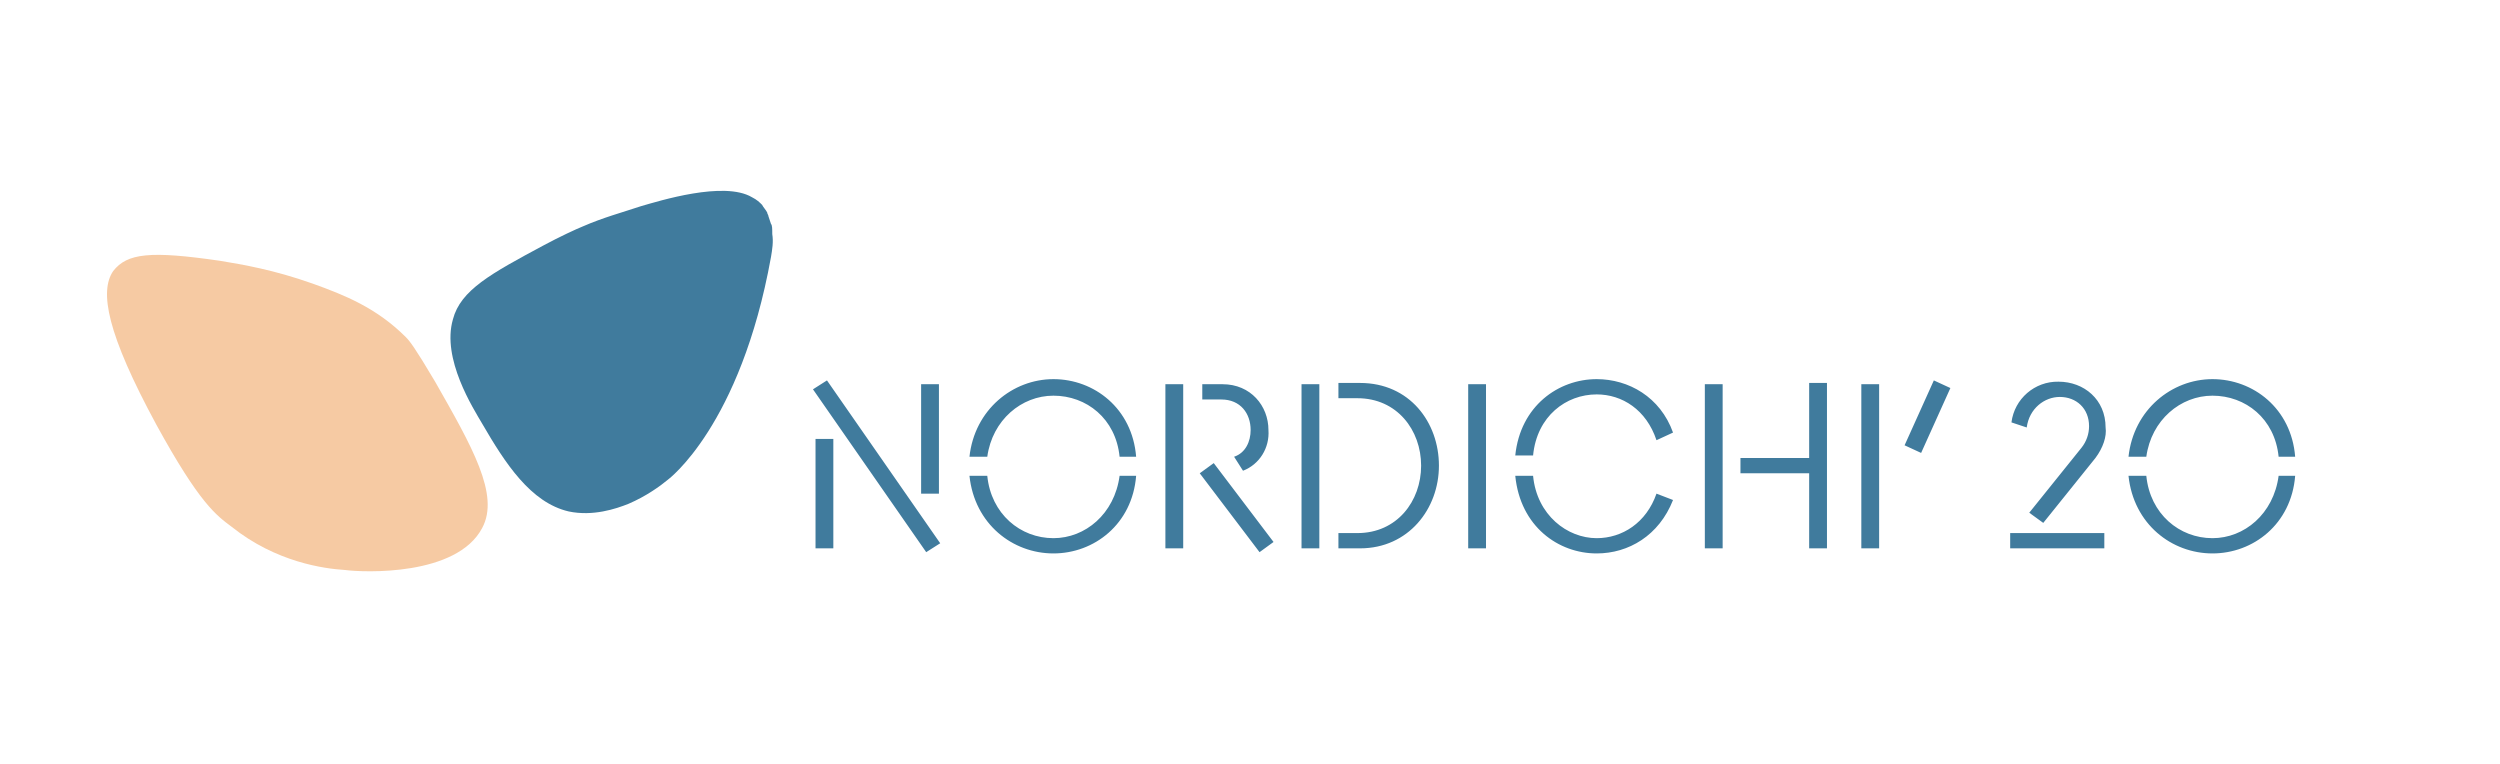
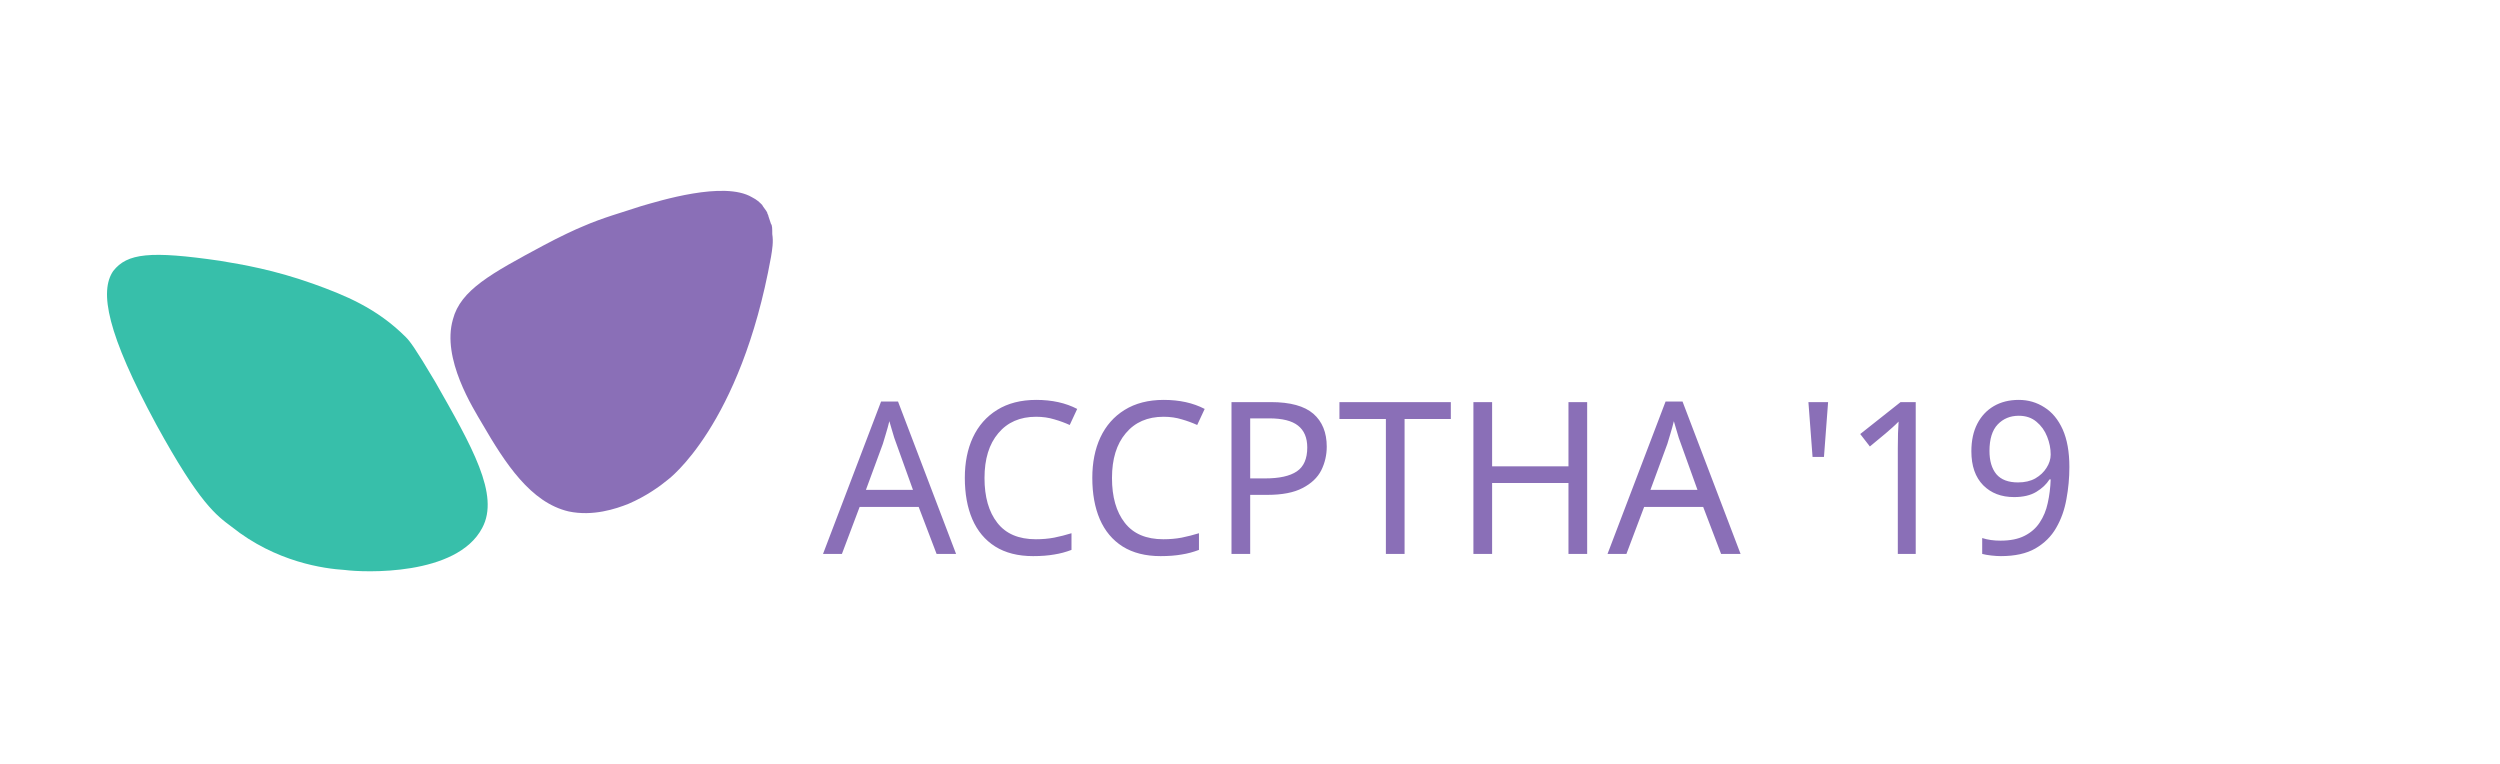
- <svg xmlns="http://www.w3.org/2000/svg" viewBox="0 0 196.5 60">
-   <path d="M73.9 42.7l-1.1.7-8.9-12.8 1.1-.7 8.9 12.8zm-8.4.4h-1.4v-8.6h1.4v8.6zm8.3-4.3h-1.4v-8.6h1.4v8.6zM88 35.9c-.3-3-2.6-4.8-5.2-4.8-2.5 0-4.8 1.9-5.2 4.8h-1.4c.4-3.7 3.4-6.1 6.6-6.1s6.2 2.3 6.5 6.1H88zm1.3 1.5c-.3 3.8-3.3 6.1-6.5 6.1s-6.2-2.3-6.6-6.1h1.4c.3 3 2.6 4.9 5.2 4.9 2.5 0 4.8-1.9 5.2-4.9h1.3zm3.7 5.7h-1.4V30.2H93v12.9zm7.1-.5l-1.1.8-4.7-6.2 1.1-.8 4.7 6.2zM97.7 37l-.7-1.1c.9-.3 1.3-1.2 1.3-2.1 0-1.3-.8-2.4-2.3-2.4h-1.5v-1.2h1.6c2.2 0 3.6 1.7 3.6 3.6.1 1.4-.7 2.7-2 3.2zm6-6.8v12.9h-1.4V30.2h1.4zm3.2 12.9h-1.7v-1.2h1.5c3.1 0 5-2.5 5-5.3s-1.9-5.3-5-5.3h-1.5v-1.2h1.7c3.9 0 6.2 3.1 6.2 6.5s-2.4 6.5-6.2 6.5zm9.9 0h-1.4V30.2h1.4v12.9zm13.4-8.5c-.8-2.4-2.7-3.6-4.7-3.6-2.4 0-4.7 1.7-5 4.8h-1.4c.4-3.9 3.4-6 6.4-6 2.5 0 5 1.4 6 4.2l-1.3.6zm1.3 4.7c-1.1 2.8-3.5 4.2-6 4.2-3 0-6-2.1-6.4-6.1h1.4c.3 3.1 2.7 4.9 5 4.9 2 0 3.9-1.2 4.7-3.5l1.3.5zm3.9 3.8H134V30.2h1.4v12.9zm8.2 0h-1.4v-5.9h-5.4V36h5.4v-5.9h1.4v13zm4.1 0h-1.4V30.2h1.4v12.9zm5.6-12.6l-2.3 5.1-1.3-.6 2.3-5.1 1.3.6zm12.1 12.6H158v-1.2h7.4v1.2zm-.7-7.1l-4.1 5.1-1.1-.8 4.1-5.1c.4-.5.6-1.1.6-1.7 0-1.4-1-2.3-2.3-2.3-1.2 0-2.4.9-2.6 2.4l-1.2-.4a3.66 3.66 0 0 1 3.7-3.2c2 0 3.7 1.4 3.7 3.6.1.7-.2 1.6-.8 2.4zm14.4-.1c-.3-3-2.6-4.8-5.2-4.8-2.5 0-4.8 1.9-5.2 4.8h-1.4c.4-3.7 3.4-6.1 6.6-6.1s6.2 2.3 6.5 6.1h-1.3zm1.3 1.5c-.3 3.8-3.3 6.1-6.5 6.1s-6.2-2.3-6.6-6.1h1.4c.3 3 2.6 4.9 5.2 4.9 2.5 0 4.8-1.9 5.2-4.9h1.3z" fill="#407b9d" />
-   <path fill="#f6caa3" d="M12.3 33.4c3.4 6.2 4.7 7.1 5.9 8 3.5 2.8 7.3 3.3 8.9 3.4 1.5.2 8.8.5 10.8-3.3 1.4-2.6-.8-6.4-3.7-11.5-1.6-2.7-2-3.2-2.3-3.5-2.3-2.3-4.8-3.3-7.3-4.2-3.1-1.1-5.5-1.5-7.3-1.8-5.5-.8-7.3-.6-8.4.8-1.1 1.6-.5 4.9 3.4 12.1" />
-   <path fill="#407b9d" d="M44.7 40.2c1.9.4 3.7-.2 4.7-.6 1.4-.6 2.5-1.4 3.1-1.9 0 0 5.7-4.2 8.1-17.5.1-.6.2-1.2.1-1.8 0-.4 0-.7-.1-.8l-.2-.6c0-.1-.1-.2-.1-.3-.1-.2-.3-.4-.4-.6-.2-.2-.4-.4-.8-.6-2.2-1.3-7.3.3-8.7.7-1.5.5-3 .9-4.6 1.6-.5.2-1.8.8-3.1 1.5-4.1 2.2-6.5 3.5-7.1 5.8-.9 3.1 1.6 7 2.3 8.2 1.8 3.1 3.8 6.2 6.8 6.9" />
+ <svg xmlns="http://www.w3.org/2000/svg" viewBox="0 0 196.5 60" version="1.1" id="svg8">
+   <defs id="defs12" />
+   <path fill="#f6caa3" d="M12.3 33.4c3.4 6.2 4.7 7.1 5.9 8 3.5 2.8 7.3 3.3 8.9 3.4 1.5.2 8.8.5 10.8-3.3 1.4-2.6-.8-6.4-3.7-11.5-1.6-2.7-2-3.2-2.3-3.5-2.3-2.3-4.8-3.3-7.3-4.2-3.1-1.1-5.5-1.5-7.3-1.8-5.5-.8-7.3-.6-8.4.8-1.1 1.6-.5 4.9 3.4 12.1" id="path4" style="fill:#37bfaa;fill-opacity:1" />
+   <path fill="#407b9d" d="M44.7 40.2c1.9.4 3.7-.2 4.7-.6 1.4-.6 2.5-1.4 3.1-1.9 0 0 5.7-4.2 8.1-17.5.1-.6.2-1.2.1-1.8 0-.4 0-.7-.1-.8l-.2-.6c0-.1-.1-.2-.1-.3-.1-.2-.3-.4-.4-.6-.2-.2-.4-.4-.8-.6-2.2-1.3-7.3.3-8.7.7-1.5.5-3 .9-4.6 1.6-.5.2-1.8.8-3.1 1.5-4.1 2.2-6.5 3.5-7.1 5.8-.9 3.1 1.6 7 2.3 8.2 1.8 3.1 3.8 6.2 6.8 6.9" id="path6" style="fill:#8a6fb7;fill-opacity:1" />
+   <text xml:space="preserve" style="font-style:normal;font-variant:normal;font-weight:normal;font-stretch:normal;font-size:16.543px;line-height:1.25;font-family:AnoStencilW00-Regular;-inkscape-font-specification:'AnoStencilW00-Regular, Normal';font-variant-ligatures:normal;font-variant-caps:normal;font-variant-numeric:normal;font-feature-settings:normal;text-align:start;letter-spacing:0px;word-spacing:0px;writing-mode:lr-tb;text-anchor:start;fill:#8a6fb7;fill-opacity:1;stroke:none;stroke-width:0.414" x="65.343" y="43.103" id="text832" transform="scale(0.9899957,1.010105)">
+     <tspan id="tspan830" x="65.343" y="43.103" style="stroke-width:0.414">ACCPTHA '19</tspan>
+   </text>
</svg>
